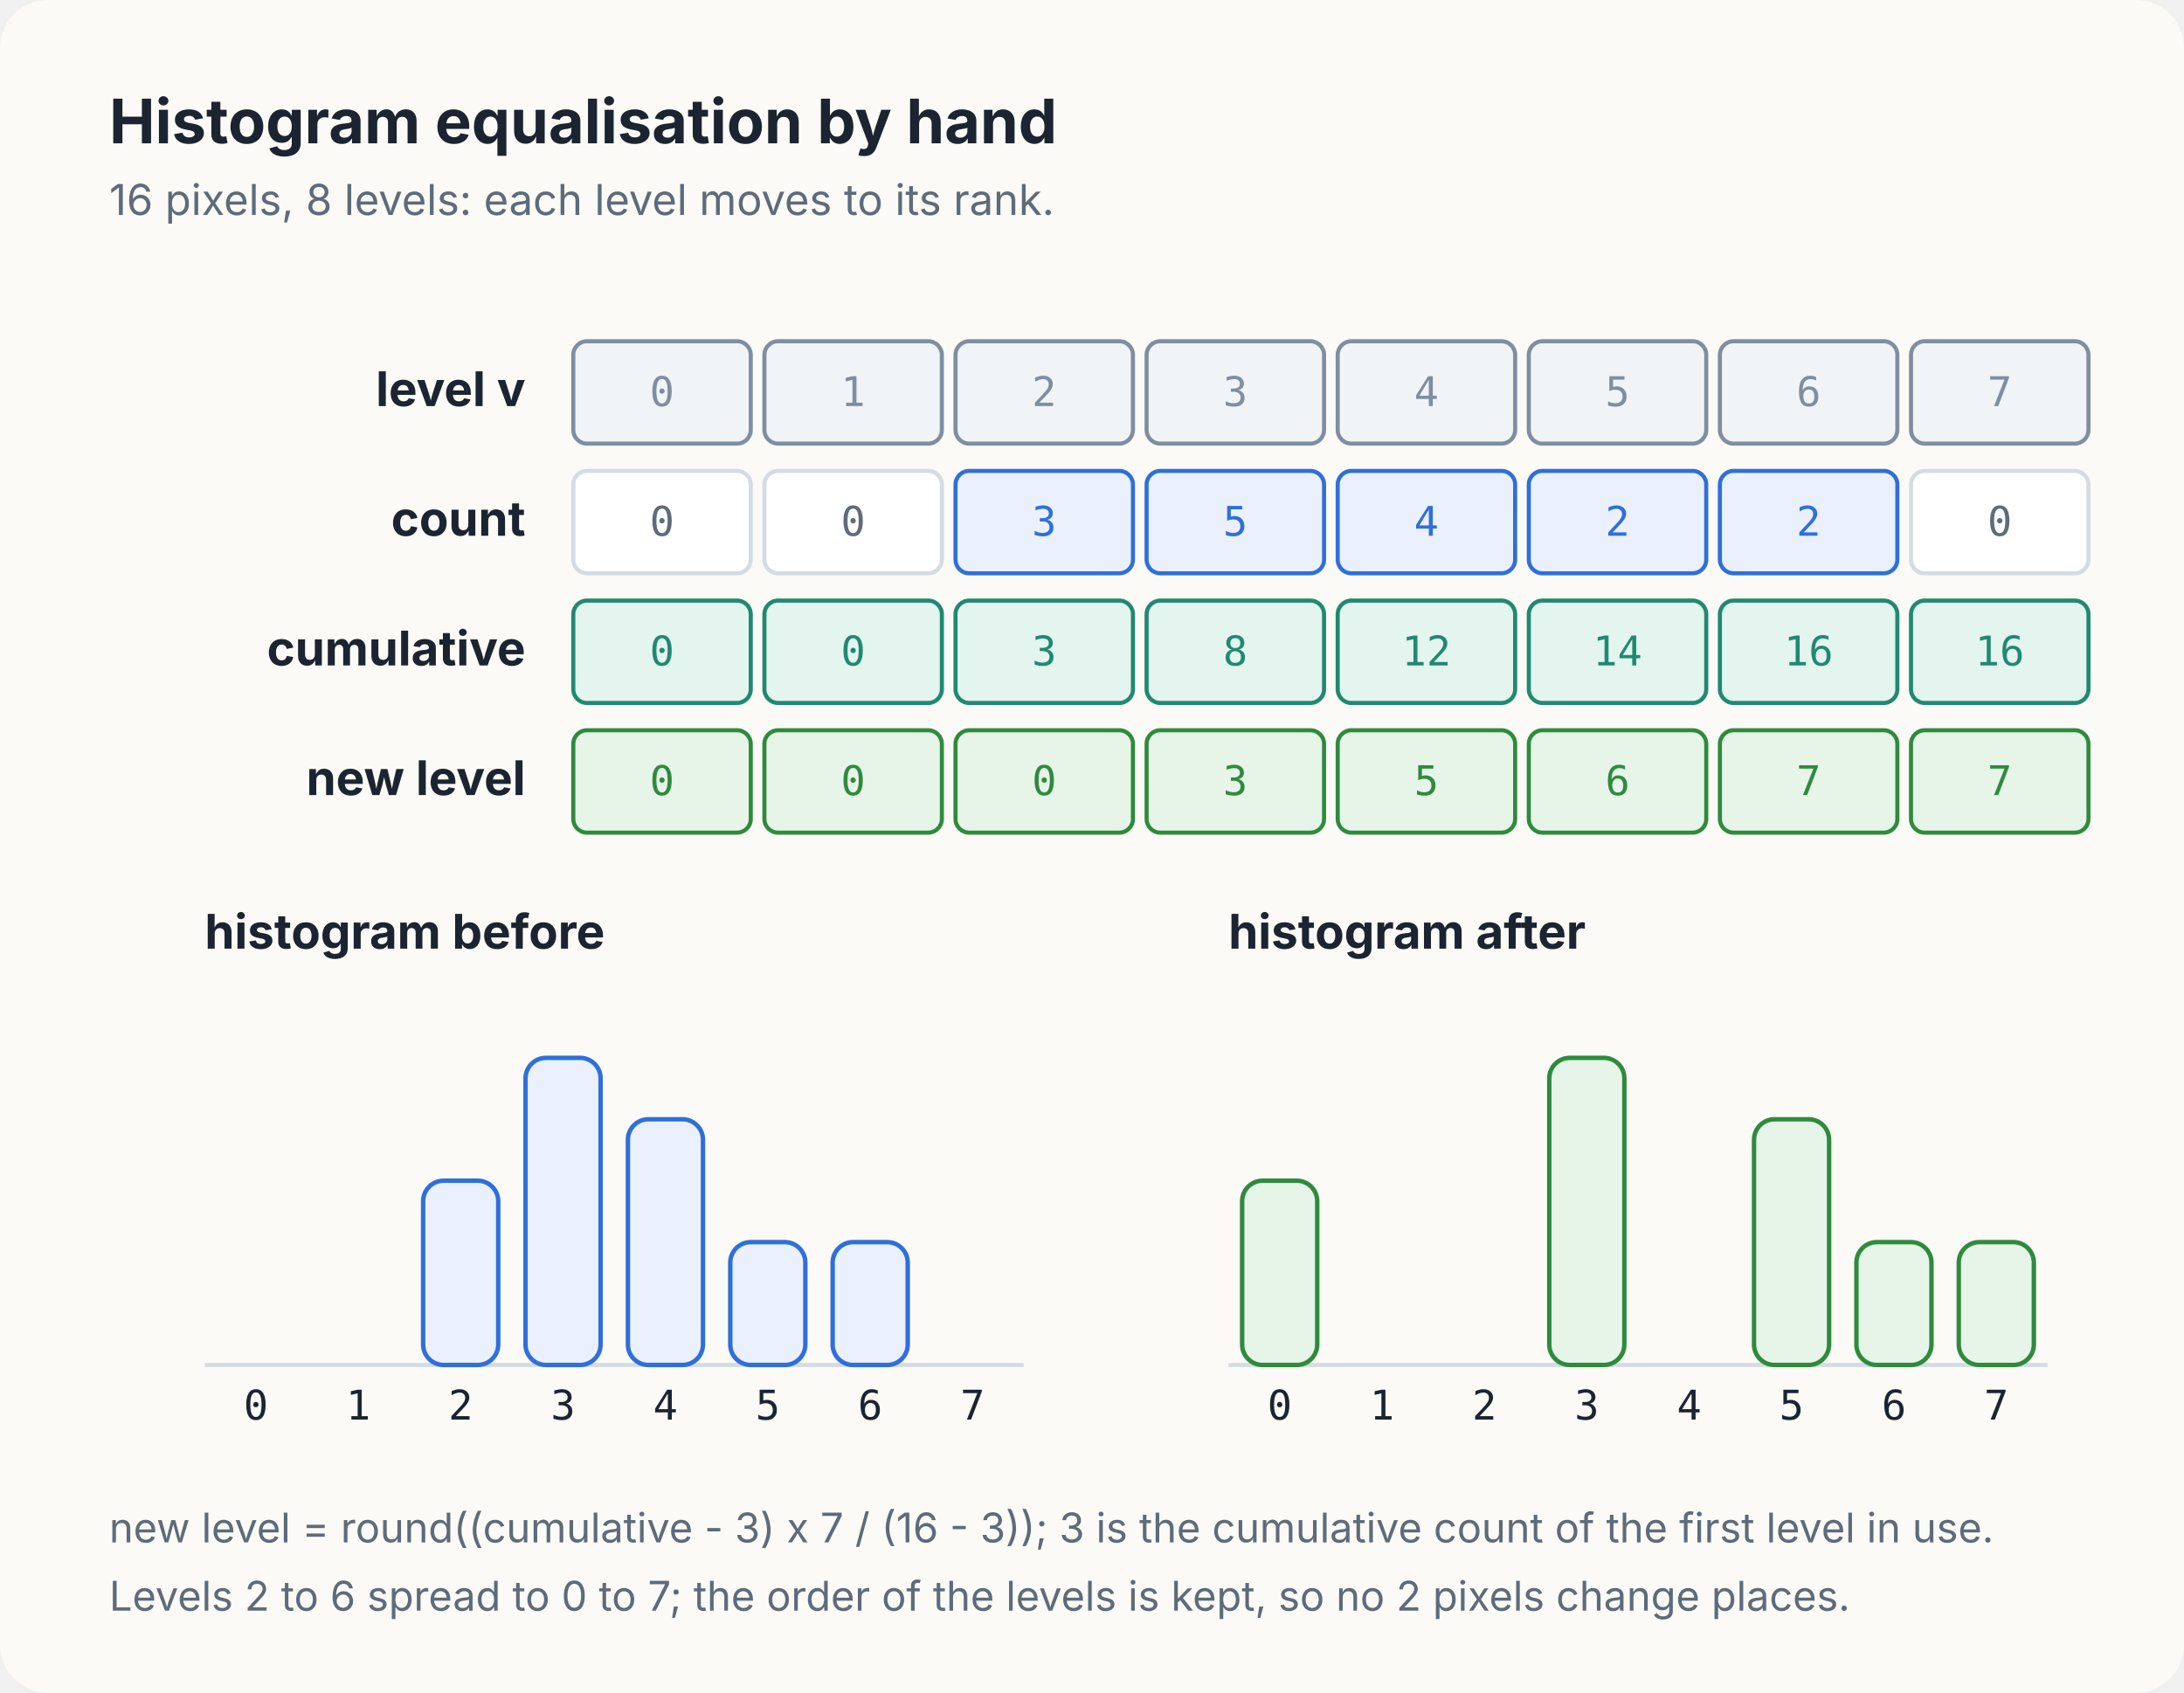
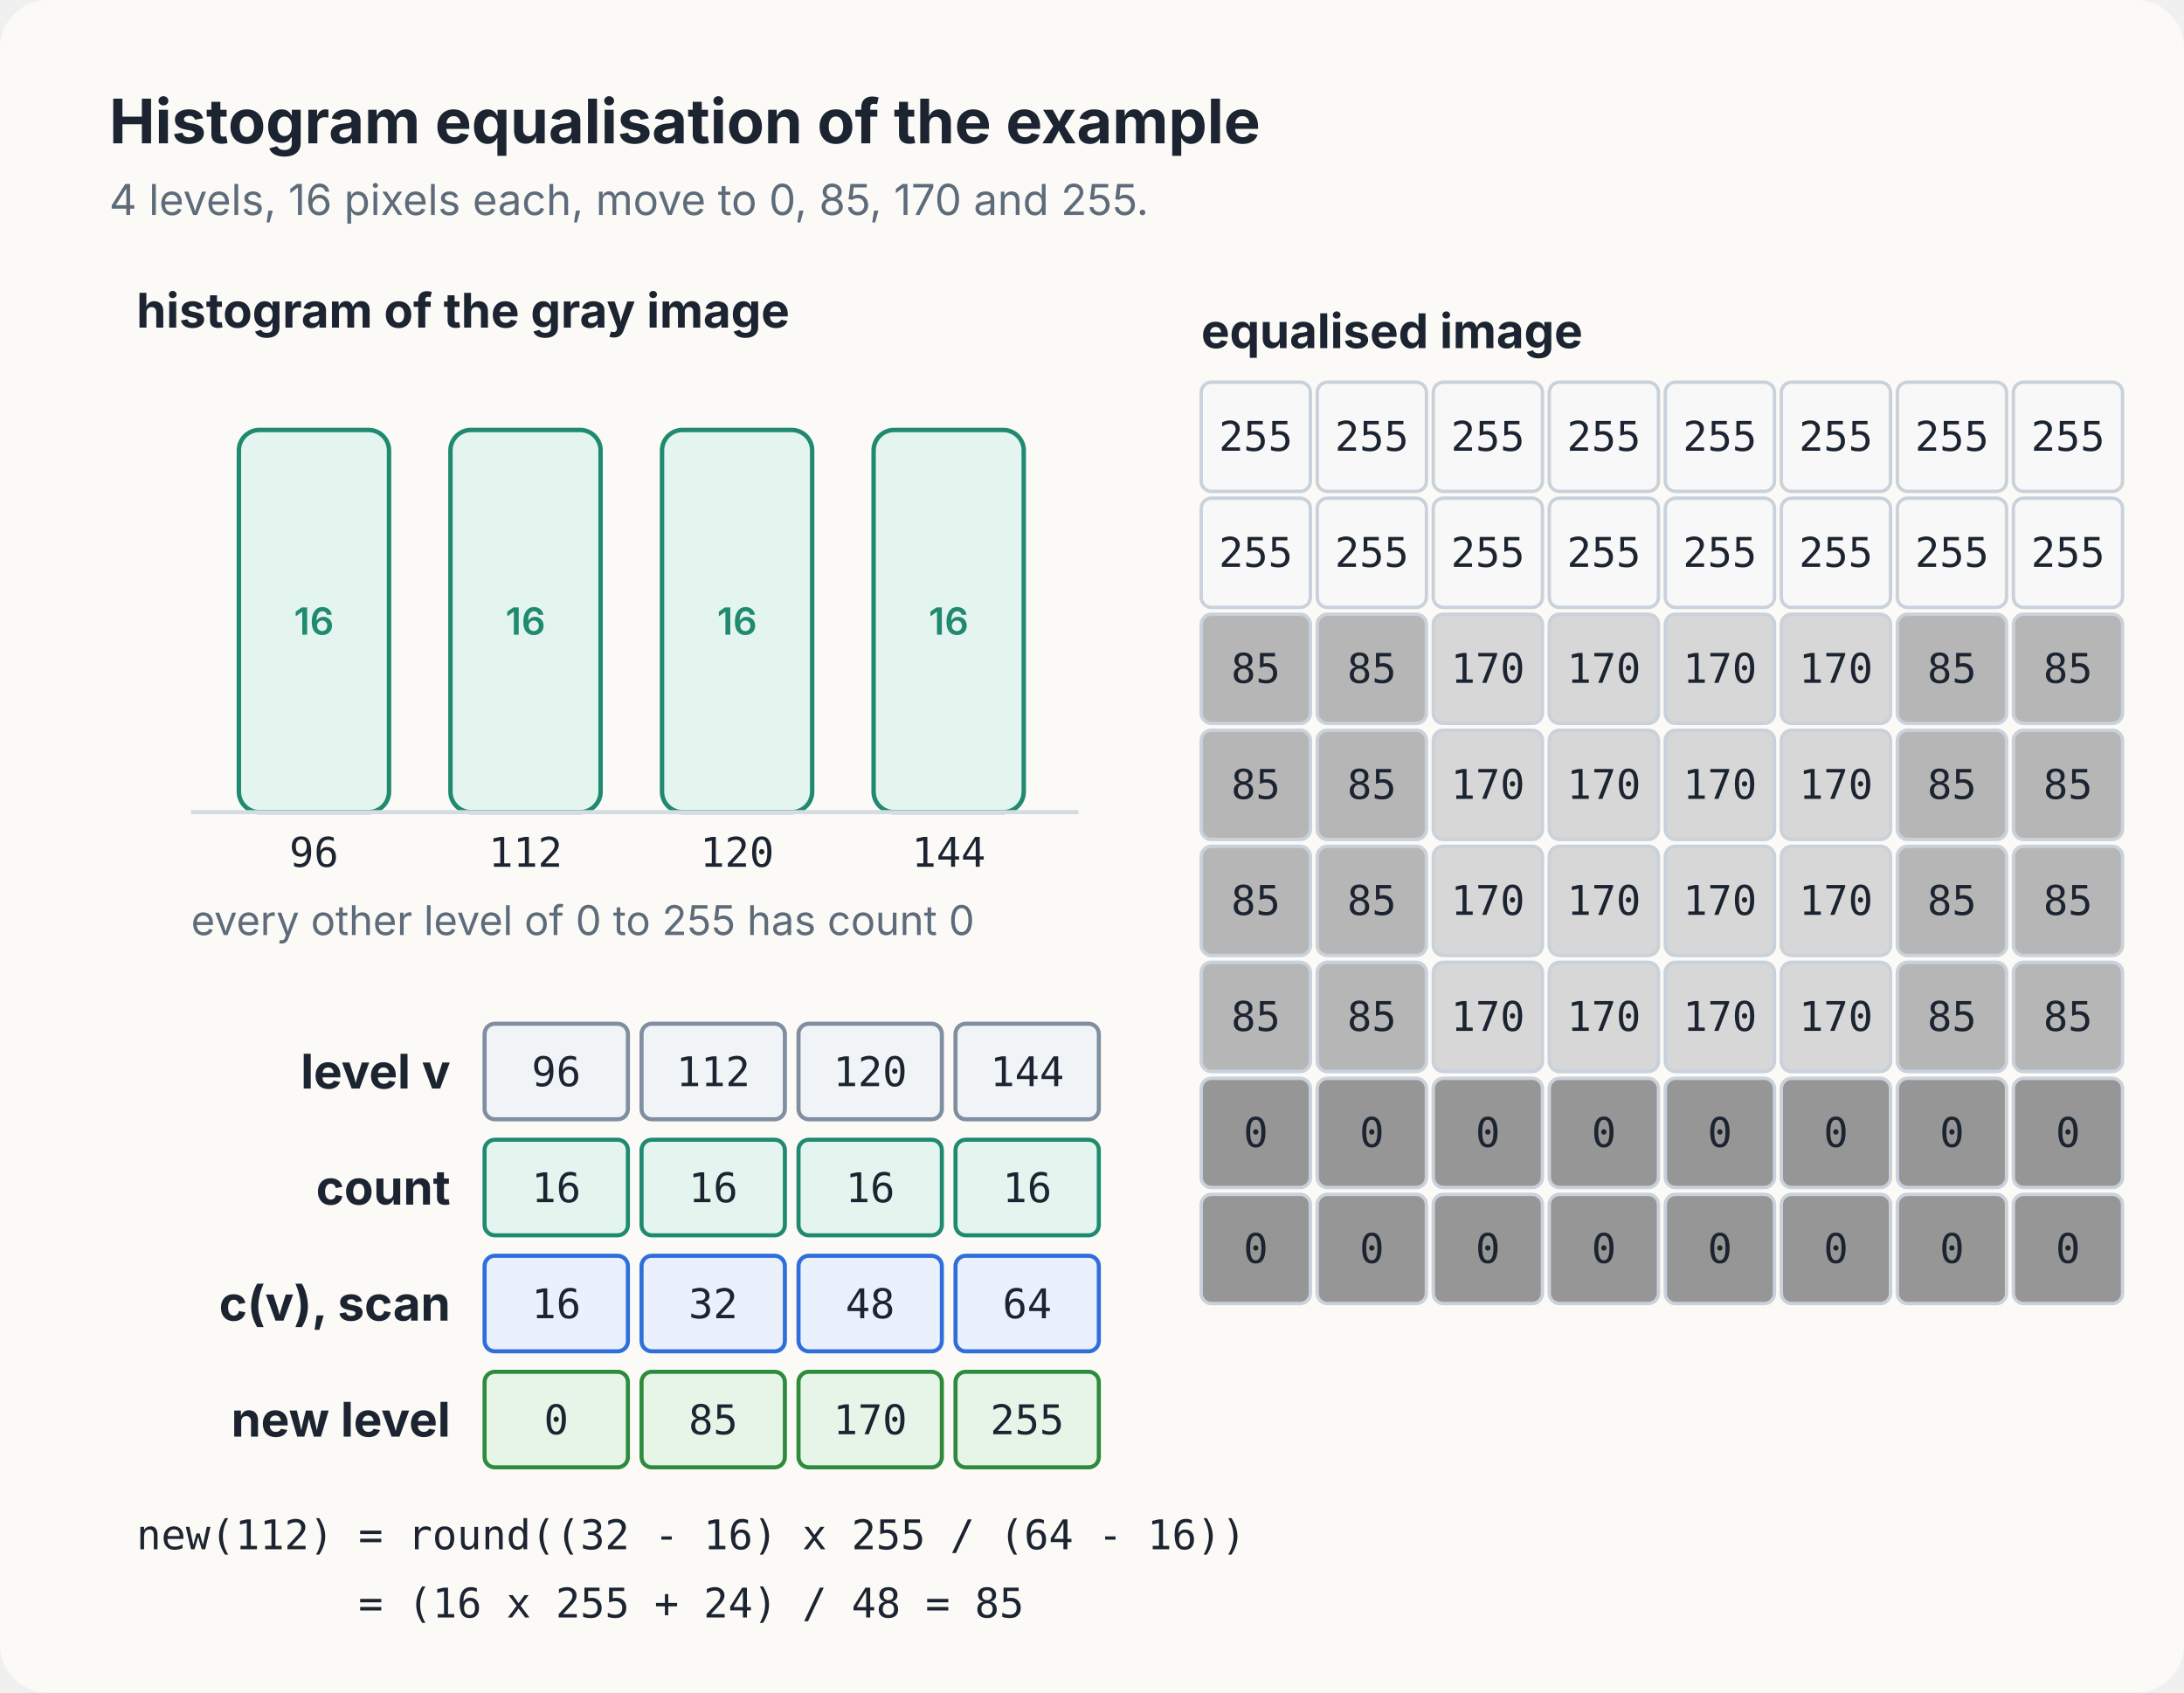
- <svg xmlns="http://www.w3.org/2000/svg" viewBox="0 0 640 496" width="640" height="496" role="img" aria-label="A table with 8 gray levels, 0 to 7, for an image of 16 pixels. Counts: 0, 0, 3, 5, 4, 2, 2, 0. Cumulative counts: 0, 0, 3, 8, 12, 14, 16, 16. New levels: 0, 0, 0, 3, 5, 6, 7, 7. Below, the histogram before occupies levels 2 to 6; after, the same pixels occupy levels 0, 3, 5, 6 and 7. The formula is new level = round((cumulative minus 3) times 7 divided by 13).">
+ <svg xmlns="http://www.w3.org/2000/svg" viewBox="0 0 640 496" width="640" height="496" role="img" aria-label="Left top: the histogram of the gray image has 4 bars of 16 pixels at levels 96, 112, 120 and 144. Left bottom: a table with level, count, cumulative count c(v) and new level: 96, 16, 16, 0; 112, 16, 32, 85; 120, 16, 48, 170; 144, 16, 64, 255. new(112) = round((32 - 16) times 255 / (64 - 16)) = 85. Right: the equalised image: rows 0 and 1 are 255, rows 2 to 5 are 85 85 170 170 170 170 85 85, rows 6 and 7 are 0.">
  <style>
    text { font-family: Inter, "Segoe UI", "Helvetica Neue", Helvetica, Arial, sans-serif; fill: #1B2430; }
    .title { font-size: 18px; font-weight: 650; }
    .lede { font-size: 12.5px; fill: #5D6B7A; }
    .name { font-size: 14px; font-weight: 650; }
    .sub { font-size: 12px; fill: #5D6B7A; }
    .note { font-size: 12px; fill: #5D6B7A; }
    .tab { font-size: 11.5px; font-weight: 650; letter-spacing: 0.04em; fill: #5D6B7A; }
    .mono { font-family: "JetBrains Mono", "SF Mono", Menlo, Consolas, monospace; font-size: 12px; }
    .dim { fill: #8794A3; }
    .strong { font-weight: 700; }
    .trap { fill: #CF4526; font-weight: 700; }
    .pill { font-size: 11px; font-weight: 600; }
    .wire { fill: none; stroke: #3F5873; stroke-width: 1.8; stroke-linecap: round; stroke-linejoin: round; }
    .wire.danger { stroke: #CF4526; stroke-dasharray: 6 5; }
    .wire.idle { stroke: #7F8EA0; stroke-dasharray: 2 5; }
  </style>
  <defs>
    <filter id="lift" x="-10%" y="-10%" width="120%" height="135%">
      <feDropShadow dx="0" dy="2" stdDeviation="3" flood-color="#1B2430" flood-opacity="0.13" />
    </filter>
    <linearGradient id="thor-body" x1="0" y1="0" x2="0" y2="1">
      <stop offset="0" stop-color="#C6CCD5" />
      <stop offset="1" stop-color="#979EA9" />
    </linearGradient>
    <linearGradient id="switch-body" x1="0" y1="0" x2="0" y2="1">
      <stop offset="0" stop-color="#3B4656" />
      <stop offset="1" stop-color="#232B37" />
    </linearGradient>
    <marker id="head" viewBox="0 0 10 10" refX="8.5" refY="5" markerUnits="userSpaceOnUse" markerWidth="11" markerHeight="11" orient="auto">
      <path d="M0.5,1 L9,5 L0.5,9 Z" fill="#3F5873" />
    </marker>
    <marker id="head-danger" viewBox="0 0 10 10" refX="8.5" refY="5" markerUnits="userSpaceOnUse" markerWidth="11" markerHeight="11" orient="auto">
      <path d="M0.5,1 L9,5 L0.5,9 Z" fill="#CF4526" />
    </marker>
    <marker id="head-idle" viewBox="0 0 10 10" refX="8.5" refY="5" markerUnits="userSpaceOnUse" markerWidth="11" markerHeight="11" orient="auto">
      <path d="M0.5,1 L9,5 L0.5,9 Z" fill="#7F8EA0" />
    </marker>
  </defs>
  <rect width="640" height="496" rx="14" fill="#FBFAF6" />
-   <text x="32.0" y="42.0" class="title" text-anchor="start" xml:space="preserve">Histogram equalisation by hand</text>
-   <text x="32.0" y="63.0" class="lede" text-anchor="start" xml:space="preserve">16 pixels, 8 levels: each level moves to its rank.</text>
-   <text x="154.0" y="119.0" class="name" text-anchor="end" xml:space="preserve">level v</text>
-   <rect x="168.0" y="100.0" width="52.0" height="30.0" rx="4" fill="#F1F4F7" stroke="#7F8EA0" stroke-width="1.2" />
-   <text x="194.0" y="119.0" class="mono" text-anchor="middle" style="fill:#7F8EA0" xml:space="preserve">0</text>
-   <rect x="224.0" y="100.0" width="52.0" height="30.0" rx="4" fill="#F1F4F7" stroke="#7F8EA0" stroke-width="1.2" />
-   <text x="250.0" y="119.0" class="mono" text-anchor="middle" style="fill:#7F8EA0" xml:space="preserve">1</text>
-   <rect x="280.0" y="100.0" width="52.0" height="30.0" rx="4" fill="#F1F4F7" stroke="#7F8EA0" stroke-width="1.2" />
-   <text x="306.0" y="119.0" class="mono" text-anchor="middle" style="fill:#7F8EA0" xml:space="preserve">2</text>
-   <rect x="336.0" y="100.0" width="52.0" height="30.0" rx="4" fill="#F1F4F7" stroke="#7F8EA0" stroke-width="1.2" />
-   <text x="362.0" y="119.0" class="mono" text-anchor="middle" style="fill:#7F8EA0" xml:space="preserve">3</text>
-   <rect x="392.0" y="100.0" width="52.0" height="30.0" rx="4" fill="#F1F4F7" stroke="#7F8EA0" stroke-width="1.2" />
-   <text x="418.0" y="119.0" class="mono" text-anchor="middle" style="fill:#7F8EA0" xml:space="preserve">4</text>
-   <rect x="448.0" y="100.0" width="52.0" height="30.0" rx="4" fill="#F1F4F7" stroke="#7F8EA0" stroke-width="1.2" />
-   <text x="474.0" y="119.0" class="mono" text-anchor="middle" style="fill:#7F8EA0" xml:space="preserve">5</text>
-   <rect x="504.0" y="100.0" width="52.0" height="30.0" rx="4" fill="#F1F4F7" stroke="#7F8EA0" stroke-width="1.2" />
-   <text x="530.0" y="119.0" class="mono" text-anchor="middle" style="fill:#7F8EA0" xml:space="preserve">6</text>
-   <rect x="560.0" y="100.0" width="52.0" height="30.0" rx="4" fill="#F1F4F7" stroke="#7F8EA0" stroke-width="1.2" />
-   <text x="586.0" y="119.0" class="mono" text-anchor="middle" style="fill:#7F8EA0" xml:space="preserve">7</text>
-   <text x="154.0" y="157.0" class="name" text-anchor="end" xml:space="preserve">count</text>
-   <rect x="168.0" y="138.0" width="52.0" height="30.0" rx="4" fill="#FFFFFF" stroke="#D5DBE3" stroke-width="1.2" />
-   <text x="194.0" y="157.0" class="mono" text-anchor="middle" style="fill:#5D6B7A" xml:space="preserve">0</text>
-   <rect x="224.0" y="138.0" width="52.0" height="30.0" rx="4" fill="#FFFFFF" stroke="#D5DBE3" stroke-width="1.2" />
-   <text x="250.0" y="157.0" class="mono" text-anchor="middle" style="fill:#5D6B7A" xml:space="preserve">0</text>
-   <rect x="280.0" y="138.0" width="52.0" height="30.0" rx="4" fill="#EAF1FD" stroke="#2F6FDB" stroke-width="1.2" />
-   <text x="306.0" y="157.0" class="mono" text-anchor="middle" style="fill:#2F6FDB" xml:space="preserve">3</text>
-   <rect x="336.0" y="138.0" width="52.0" height="30.0" rx="4" fill="#EAF1FD" stroke="#2F6FDB" stroke-width="1.2" />
-   <text x="362.0" y="157.0" class="mono" text-anchor="middle" style="fill:#2F6FDB" xml:space="preserve">5</text>
-   <rect x="392.0" y="138.0" width="52.0" height="30.0" rx="4" fill="#EAF1FD" stroke="#2F6FDB" stroke-width="1.2" />
-   <text x="418.0" y="157.0" class="mono" text-anchor="middle" style="fill:#2F6FDB" xml:space="preserve">4</text>
-   <rect x="448.0" y="138.0" width="52.0" height="30.0" rx="4" fill="#EAF1FD" stroke="#2F6FDB" stroke-width="1.2" />
-   <text x="474.0" y="157.0" class="mono" text-anchor="middle" style="fill:#2F6FDB" xml:space="preserve">2</text>
-   <rect x="504.0" y="138.0" width="52.0" height="30.0" rx="4" fill="#EAF1FD" stroke="#2F6FDB" stroke-width="1.2" />
-   <text x="530.0" y="157.0" class="mono" text-anchor="middle" style="fill:#2F6FDB" xml:space="preserve">2</text>
-   <rect x="560.0" y="138.0" width="52.0" height="30.0" rx="4" fill="#FFFFFF" stroke="#D5DBE3" stroke-width="1.2" />
-   <text x="586.0" y="157.0" class="mono" text-anchor="middle" style="fill:#5D6B7A" xml:space="preserve">0</text>
-   <text x="154.0" y="195.0" class="name" text-anchor="end" xml:space="preserve">cumulative</text>
-   <rect x="168.0" y="176.0" width="52.0" height="30.0" rx="4" fill="#E4F4EF" stroke="#1F8A70" stroke-width="1.2" />
-   <text x="194.0" y="195.0" class="mono" text-anchor="middle" style="fill:#1F8A70" xml:space="preserve">0</text>
-   <rect x="224.0" y="176.0" width="52.0" height="30.0" rx="4" fill="#E4F4EF" stroke="#1F8A70" stroke-width="1.2" />
-   <text x="250.0" y="195.0" class="mono" text-anchor="middle" style="fill:#1F8A70" xml:space="preserve">0</text>
-   <rect x="280.0" y="176.0" width="52.0" height="30.0" rx="4" fill="#E4F4EF" stroke="#1F8A70" stroke-width="1.2" />
-   <text x="306.0" y="195.0" class="mono" text-anchor="middle" style="fill:#1F8A70" xml:space="preserve">3</text>
-   <rect x="336.0" y="176.0" width="52.0" height="30.0" rx="4" fill="#E4F4EF" stroke="#1F8A70" stroke-width="1.2" />
-   <text x="362.0" y="195.0" class="mono" text-anchor="middle" style="fill:#1F8A70" xml:space="preserve">8</text>
-   <rect x="392.0" y="176.0" width="52.0" height="30.0" rx="4" fill="#E4F4EF" stroke="#1F8A70" stroke-width="1.2" />
-   <text x="418.0" y="195.0" class="mono" text-anchor="middle" style="fill:#1F8A70" xml:space="preserve">12</text>
-   <rect x="448.0" y="176.0" width="52.0" height="30.0" rx="4" fill="#E4F4EF" stroke="#1F8A70" stroke-width="1.2" />
-   <text x="474.0" y="195.0" class="mono" text-anchor="middle" style="fill:#1F8A70" xml:space="preserve">14</text>
-   <rect x="504.0" y="176.0" width="52.0" height="30.0" rx="4" fill="#E4F4EF" stroke="#1F8A70" stroke-width="1.2" />
-   <text x="530.0" y="195.0" class="mono" text-anchor="middle" style="fill:#1F8A70" xml:space="preserve">16</text>
-   <rect x="560.0" y="176.0" width="52.0" height="30.0" rx="4" fill="#E4F4EF" stroke="#1F8A70" stroke-width="1.2" />
-   <text x="586.0" y="195.0" class="mono" text-anchor="middle" style="fill:#1F8A70" xml:space="preserve">16</text>
-   <text x="154.0" y="233.0" class="name" text-anchor="end" xml:space="preserve">new level</text>
-   <rect x="168.0" y="214.0" width="52.0" height="30.0" rx="4" fill="#E7F5E9" stroke="#2E8B3D" stroke-width="1.2" />
-   <text x="194.0" y="233.0" class="mono" text-anchor="middle" style="fill:#2E8B3D" xml:space="preserve">0</text>
-   <rect x="224.0" y="214.0" width="52.0" height="30.0" rx="4" fill="#E7F5E9" stroke="#2E8B3D" stroke-width="1.2" />
-   <text x="250.0" y="233.0" class="mono" text-anchor="middle" style="fill:#2E8B3D" xml:space="preserve">0</text>
-   <rect x="280.0" y="214.0" width="52.0" height="30.0" rx="4" fill="#E7F5E9" stroke="#2E8B3D" stroke-width="1.2" />
-   <text x="306.0" y="233.0" class="mono" text-anchor="middle" style="fill:#2E8B3D" xml:space="preserve">0</text>
-   <rect x="336.0" y="214.0" width="52.0" height="30.0" rx="4" fill="#E7F5E9" stroke="#2E8B3D" stroke-width="1.2" />
-   <text x="362.0" y="233.0" class="mono" text-anchor="middle" style="fill:#2E8B3D" xml:space="preserve">3</text>
-   <rect x="392.0" y="214.0" width="52.0" height="30.0" rx="4" fill="#E7F5E9" stroke="#2E8B3D" stroke-width="1.2" />
-   <text x="418.0" y="233.0" class="mono" text-anchor="middle" style="fill:#2E8B3D" xml:space="preserve">5</text>
-   <rect x="448.0" y="214.0" width="52.0" height="30.0" rx="4" fill="#E7F5E9" stroke="#2E8B3D" stroke-width="1.2" />
-   <text x="474.0" y="233.0" class="mono" text-anchor="middle" style="fill:#2E8B3D" xml:space="preserve">6</text>
-   <rect x="504.0" y="214.0" width="52.0" height="30.0" rx="4" fill="#E7F5E9" stroke="#2E8B3D" stroke-width="1.2" />
-   <text x="530.0" y="233.0" class="mono" text-anchor="middle" style="fill:#2E8B3D" xml:space="preserve">7</text>
-   <rect x="560.0" y="214.0" width="52.0" height="30.0" rx="4" fill="#E7F5E9" stroke="#2E8B3D" stroke-width="1.2" />
-   <text x="586.0" y="233.0" class="mono" text-anchor="middle" style="fill:#2E8B3D" xml:space="preserve">7</text>
-   <text x="60.0" y="278.0" class="name" text-anchor="start" xml:space="preserve">histogram before</text>
-   <line x1="60.0" y1="400.0" x2="300.0" y2="400.0" stroke="#D5DBE3" stroke-width="1.2" />
-   <text x="75.0" y="416.0" class="mono" text-anchor="middle" xml:space="preserve">0</text>
-   <text x="105.0" y="416.0" class="mono" text-anchor="middle" xml:space="preserve">1</text>
-   <rect x="124.0" y="346.0" width="22.0" height="54.0" rx="6" fill="#EAF1FD" stroke="#2F6FDB" stroke-width="1.3" />
-   <text x="135.0" y="416.0" class="mono" text-anchor="middle" xml:space="preserve">2</text>
-   <rect x="154.0" y="310.0" width="22.0" height="90.0" rx="6" fill="#EAF1FD" stroke="#2F6FDB" stroke-width="1.3" />
-   <text x="165.0" y="416.0" class="mono" text-anchor="middle" xml:space="preserve">3</text>
-   <rect x="184.0" y="328.0" width="22.0" height="72.0" rx="6" fill="#EAF1FD" stroke="#2F6FDB" stroke-width="1.3" />
-   <text x="195.0" y="416.0" class="mono" text-anchor="middle" xml:space="preserve">4</text>
-   <rect x="214.0" y="364.0" width="22.0" height="36.0" rx="6" fill="#EAF1FD" stroke="#2F6FDB" stroke-width="1.3" />
-   <text x="225.0" y="416.0" class="mono" text-anchor="middle" xml:space="preserve">5</text>
-   <rect x="244.0" y="364.0" width="22.0" height="36.0" rx="6" fill="#EAF1FD" stroke="#2F6FDB" stroke-width="1.3" />
-   <text x="255.0" y="416.0" class="mono" text-anchor="middle" xml:space="preserve">6</text>
-   <text x="285.0" y="416.0" class="mono" text-anchor="middle" xml:space="preserve">7</text>
-   <text x="360.0" y="278.0" class="name" text-anchor="start" xml:space="preserve">histogram after</text>
-   <line x1="360.0" y1="400.0" x2="600.0" y2="400.0" stroke="#D5DBE3" stroke-width="1.2" />
-   <rect x="364.0" y="346.0" width="22.0" height="54.0" rx="6" fill="#E7F5E9" stroke="#2E8B3D" stroke-width="1.3" />
-   <text x="375.0" y="416.0" class="mono" text-anchor="middle" xml:space="preserve">0</text>
-   <text x="405.0" y="416.0" class="mono" text-anchor="middle" xml:space="preserve">1</text>
-   <text x="435.0" y="416.0" class="mono" text-anchor="middle" xml:space="preserve">2</text>
-   <rect x="454.0" y="310.0" width="22.0" height="90.0" rx="6" fill="#E7F5E9" stroke="#2E8B3D" stroke-width="1.3" />
-   <text x="465.0" y="416.0" class="mono" text-anchor="middle" xml:space="preserve">3</text>
-   <text x="495.0" y="416.0" class="mono" text-anchor="middle" xml:space="preserve">4</text>
-   <rect x="514.0" y="328.0" width="22.0" height="72.0" rx="6" fill="#E7F5E9" stroke="#2E8B3D" stroke-width="1.3" />
-   <text x="525.0" y="416.0" class="mono" text-anchor="middle" xml:space="preserve">5</text>
-   <rect x="544.0" y="364.0" width="22.0" height="36.0" rx="6" fill="#E7F5E9" stroke="#2E8B3D" stroke-width="1.3" />
-   <text x="555.0" y="416.0" class="mono" text-anchor="middle" xml:space="preserve">6</text>
-   <rect x="574.0" y="364.0" width="22.0" height="36.0" rx="6" fill="#E7F5E9" stroke="#2E8B3D" stroke-width="1.3" />
-   <text x="585.0" y="416.0" class="mono" text-anchor="middle" xml:space="preserve">7</text>
-   <text x="32.0" y="452.0" class="note" text-anchor="start" xml:space="preserve">new level = round((cumulative - 3) x 7 / (16 - 3)); 3 is the cumulative count of the first level in use.</text>
-   <text x="32.0" y="472.0" class="note" text-anchor="start" xml:space="preserve">Levels 2 to 6 spread to 0 to 7; the order of the levels is kept, so no 2 pixels change places.</text>
+   <text x="32.0" y="42.0" class="title" text-anchor="start" xml:space="preserve">Histogram equalisation of the example</text>
+   <text x="32.0" y="63.0" class="lede" text-anchor="start" xml:space="preserve">4 levels, 16 pixels each, move to 0, 85, 170 and 255.</text>
+   <text x="40.0" y="96.0" class="name" text-anchor="start" xml:space="preserve">histogram of the gray image</text>
+   <rect x="70.0" y="126.0" width="44.0" height="112.0" rx="6" fill="#E4F4EF" stroke="#1F8A70" stroke-width="1.3" />
+   <text x="92.0" y="186.0" class="pill" text-anchor="middle" style="fill:#1F8A70" xml:space="preserve">16</text>
+   <text x="92.0" y="254.0" class="mono" text-anchor="middle" xml:space="preserve">96</text>
+   <rect x="132.0" y="126.0" width="44.0" height="112.0" rx="6" fill="#E4F4EF" stroke="#1F8A70" stroke-width="1.3" />
+   <text x="154.0" y="186.0" class="pill" text-anchor="middle" style="fill:#1F8A70" xml:space="preserve">16</text>
+   <text x="154.0" y="254.0" class="mono" text-anchor="middle" xml:space="preserve">112</text>
+   <rect x="194.0" y="126.0" width="44.0" height="112.0" rx="6" fill="#E4F4EF" stroke="#1F8A70" stroke-width="1.3" />
+   <text x="216.0" y="186.0" class="pill" text-anchor="middle" style="fill:#1F8A70" xml:space="preserve">16</text>
+   <text x="216.0" y="254.0" class="mono" text-anchor="middle" xml:space="preserve">120</text>
+   <rect x="256.0" y="126.0" width="44.0" height="112.0" rx="6" fill="#E4F4EF" stroke="#1F8A70" stroke-width="1.3" />
+   <text x="278.0" y="186.0" class="pill" text-anchor="middle" style="fill:#1F8A70" xml:space="preserve">16</text>
+   <text x="278.0" y="254.0" class="mono" text-anchor="middle" xml:space="preserve">144</text>
+   <line x1="56.0" y1="238.0" x2="316.0" y2="238.0" stroke="#D5DBE3" stroke-width="1.2" />
+   <text x="56.0" y="274.0" class="note" text-anchor="start" xml:space="preserve">every other level of 0 to 255 has count 0</text>
+   <text x="132.0" y="319.0" class="name" text-anchor="end" xml:space="preserve">level v</text>
+   <rect x="142.0" y="300.0" width="42.0" height="28.0" rx="3" fill="#F1F4F7" stroke="#7F8EA0" stroke-width="1.2" />
+   <text x="163.0" y="318.3" text-anchor="middle" class="mono" font-size="12" style="fill:#1B2430">96</text>
+   <rect x="188.0" y="300.0" width="42.0" height="28.0" rx="3" fill="#F1F4F7" stroke="#7F8EA0" stroke-width="1.2" />
+   <text x="209.0" y="318.3" text-anchor="middle" class="mono" font-size="12" style="fill:#1B2430">112</text>
+   <rect x="234.0" y="300.0" width="42.0" height="28.0" rx="3" fill="#F1F4F7" stroke="#7F8EA0" stroke-width="1.2" />
+   <text x="255.0" y="318.3" text-anchor="middle" class="mono" font-size="12" style="fill:#1B2430">120</text>
+   <rect x="280.0" y="300.0" width="42.0" height="28.0" rx="3" fill="#F1F4F7" stroke="#7F8EA0" stroke-width="1.2" />
+   <text x="301.0" y="318.3" text-anchor="middle" class="mono" font-size="12" style="fill:#1B2430">144</text>
+   <text x="132.0" y="353.0" class="name" text-anchor="end" xml:space="preserve">count</text>
+   <rect x="142.0" y="334.0" width="42.0" height="28.0" rx="3" fill="#E4F4EF" stroke="#1F8A70" stroke-width="1.2" />
+   <text x="163.0" y="352.3" text-anchor="middle" class="mono" font-size="12" style="fill:#1B2430">16</text>
+   <rect x="188.0" y="334.0" width="42.0" height="28.0" rx="3" fill="#E4F4EF" stroke="#1F8A70" stroke-width="1.2" />
+   <text x="209.0" y="352.3" text-anchor="middle" class="mono" font-size="12" style="fill:#1B2430">16</text>
+   <rect x="234.0" y="334.0" width="42.0" height="28.0" rx="3" fill="#E4F4EF" stroke="#1F8A70" stroke-width="1.2" />
+   <text x="255.0" y="352.3" text-anchor="middle" class="mono" font-size="12" style="fill:#1B2430">16</text>
+   <rect x="280.0" y="334.0" width="42.0" height="28.0" rx="3" fill="#E4F4EF" stroke="#1F8A70" stroke-width="1.2" />
+   <text x="301.0" y="352.3" text-anchor="middle" class="mono" font-size="12" style="fill:#1B2430">16</text>
+   <text x="132.0" y="387.0" class="name" text-anchor="end" xml:space="preserve">c(v), scan</text>
+   <rect x="142.0" y="368.0" width="42.0" height="28.0" rx="3" fill="#EAF1FD" stroke="#2F6FDB" stroke-width="1.2" />
+   <text x="163.0" y="386.3" text-anchor="middle" class="mono" font-size="12" style="fill:#1B2430">16</text>
+   <rect x="188.0" y="368.0" width="42.0" height="28.0" rx="3" fill="#EAF1FD" stroke="#2F6FDB" stroke-width="1.2" />
+   <text x="209.0" y="386.3" text-anchor="middle" class="mono" font-size="12" style="fill:#1B2430">32</text>
+   <rect x="234.0" y="368.0" width="42.0" height="28.0" rx="3" fill="#EAF1FD" stroke="#2F6FDB" stroke-width="1.2" />
+   <text x="255.0" y="386.3" text-anchor="middle" class="mono" font-size="12" style="fill:#1B2430">48</text>
+   <rect x="280.0" y="368.0" width="42.0" height="28.0" rx="3" fill="#EAF1FD" stroke="#2F6FDB" stroke-width="1.2" />
+   <text x="301.0" y="386.3" text-anchor="middle" class="mono" font-size="12" style="fill:#1B2430">64</text>
+   <text x="132.0" y="421.0" class="name" text-anchor="end" xml:space="preserve">new level</text>
+   <rect x="142.0" y="402.0" width="42.0" height="28.0" rx="3" fill="#E7F5E9" stroke="#2E8B3D" stroke-width="1.2" />
+   <text x="163.0" y="420.3" text-anchor="middle" class="mono" font-size="12" style="fill:#1B2430">0</text>
+   <rect x="188.0" y="402.0" width="42.0" height="28.0" rx="3" fill="#E7F5E9" stroke="#2E8B3D" stroke-width="1.2" />
+   <text x="209.0" y="420.3" text-anchor="middle" class="mono" font-size="12" style="fill:#1B2430">85</text>
+   <rect x="234.0" y="402.0" width="42.0" height="28.0" rx="3" fill="#E7F5E9" stroke="#2E8B3D" stroke-width="1.2" />
+   <text x="255.0" y="420.3" text-anchor="middle" class="mono" font-size="12" style="fill:#1B2430">170</text>
+   <rect x="280.0" y="402.0" width="42.0" height="28.0" rx="3" fill="#E7F5E9" stroke="#2E8B3D" stroke-width="1.2" />
+   <text x="301.0" y="420.3" text-anchor="middle" class="mono" font-size="12" style="fill:#1B2430">255</text>
+   <text x="40.0" y="454.0" class="mono" text-anchor="start" xml:space="preserve">new(112) = round((32 - 16) x 255 / (64 - 16))</text>
+   <text x="40.0" y="474.0" class="mono" text-anchor="start" xml:space="preserve">         = (16 x 255 + 24) / 48 = 85</text>
+   <text x="352.0" y="102.0" class="name" text-anchor="start" xml:space="preserve">equalised image</text>
+   <rect x="352.0" y="112.0" width="32.0" height="32.0" rx="3" fill="#F8F8F8" stroke="#C9D1DB" stroke-width="1.0" />
+   <text x="368.0" y="132.1" text-anchor="middle" class="mono" font-size="11.5" style="fill:#1B2430">255</text>
+   <rect x="386.0" y="112.0" width="32.0" height="32.0" rx="3" fill="#F8F8F8" stroke="#C9D1DB" stroke-width="1.0" />
+   <text x="402.0" y="132.1" text-anchor="middle" class="mono" font-size="11.5" style="fill:#1B2430">255</text>
+   <rect x="420.0" y="112.0" width="32.0" height="32.0" rx="3" fill="#F8F8F8" stroke="#C9D1DB" stroke-width="1.0" />
+   <text x="436.0" y="132.1" text-anchor="middle" class="mono" font-size="11.5" style="fill:#1B2430">255</text>
+   <rect x="454.0" y="112.0" width="32.0" height="32.0" rx="3" fill="#F8F8F8" stroke="#C9D1DB" stroke-width="1.0" />
+   <text x="470.0" y="132.1" text-anchor="middle" class="mono" font-size="11.5" style="fill:#1B2430">255</text>
+   <rect x="488.0" y="112.0" width="32.0" height="32.0" rx="3" fill="#F8F8F8" stroke="#C9D1DB" stroke-width="1.0" />
+   <text x="504.0" y="132.1" text-anchor="middle" class="mono" font-size="11.5" style="fill:#1B2430">255</text>
+   <rect x="522.0" y="112.0" width="32.0" height="32.0" rx="3" fill="#F8F8F8" stroke="#C9D1DB" stroke-width="1.0" />
+   <text x="538.0" y="132.1" text-anchor="middle" class="mono" font-size="11.5" style="fill:#1B2430">255</text>
+   <rect x="556.0" y="112.0" width="32.0" height="32.0" rx="3" fill="#F8F8F8" stroke="#C9D1DB" stroke-width="1.0" />
+   <text x="572.0" y="132.1" text-anchor="middle" class="mono" font-size="11.5" style="fill:#1B2430">255</text>
+   <rect x="590.0" y="112.0" width="32.0" height="32.0" rx="3" fill="#F8F8F8" stroke="#C9D1DB" stroke-width="1.0" />
+   <text x="606.0" y="132.1" text-anchor="middle" class="mono" font-size="11.5" style="fill:#1B2430">255</text>
+   <rect x="352.0" y="146.0" width="32.0" height="32.0" rx="3" fill="#F8F8F8" stroke="#C9D1DB" stroke-width="1.0" />
+   <text x="368.0" y="166.1" text-anchor="middle" class="mono" font-size="11.5" style="fill:#1B2430">255</text>
+   <rect x="386.0" y="146.0" width="32.0" height="32.0" rx="3" fill="#F8F8F8" stroke="#C9D1DB" stroke-width="1.0" />
+   <text x="402.0" y="166.1" text-anchor="middle" class="mono" font-size="11.5" style="fill:#1B2430">255</text>
+   <rect x="420.0" y="146.0" width="32.0" height="32.0" rx="3" fill="#F8F8F8" stroke="#C9D1DB" stroke-width="1.0" />
+   <text x="436.0" y="166.1" text-anchor="middle" class="mono" font-size="11.5" style="fill:#1B2430">255</text>
+   <rect x="454.0" y="146.0" width="32.0" height="32.0" rx="3" fill="#F8F8F8" stroke="#C9D1DB" stroke-width="1.0" />
+   <text x="470.0" y="166.1" text-anchor="middle" class="mono" font-size="11.5" style="fill:#1B2430">255</text>
+   <rect x="488.0" y="146.0" width="32.0" height="32.0" rx="3" fill="#F8F8F8" stroke="#C9D1DB" stroke-width="1.0" />
+   <text x="504.0" y="166.1" text-anchor="middle" class="mono" font-size="11.5" style="fill:#1B2430">255</text>
+   <rect x="522.0" y="146.0" width="32.0" height="32.0" rx="3" fill="#F8F8F8" stroke="#C9D1DB" stroke-width="1.0" />
+   <text x="538.0" y="166.1" text-anchor="middle" class="mono" font-size="11.5" style="fill:#1B2430">255</text>
+   <rect x="556.0" y="146.0" width="32.0" height="32.0" rx="3" fill="#F8F8F8" stroke="#C9D1DB" stroke-width="1.0" />
+   <text x="572.0" y="166.1" text-anchor="middle" class="mono" font-size="11.5" style="fill:#1B2430">255</text>
+   <rect x="590.0" y="146.0" width="32.0" height="32.0" rx="3" fill="#F8F8F8" stroke="#C9D1DB" stroke-width="1.0" />
+   <text x="606.0" y="166.1" text-anchor="middle" class="mono" font-size="11.5" style="fill:#1B2430">255</text>
+   <rect x="352.0" y="180.0" width="32.0" height="32.0" rx="3" fill="#B6B6B6" stroke="#C9D1DB" stroke-width="1.0" />
+   <text x="368.0" y="200.1" text-anchor="middle" class="mono" font-size="11.5" style="fill:#1B2430">85</text>
+   <rect x="386.0" y="180.0" width="32.0" height="32.0" rx="3" fill="#B6B6B6" stroke="#C9D1DB" stroke-width="1.0" />
+   <text x="402.0" y="200.1" text-anchor="middle" class="mono" font-size="11.5" style="fill:#1B2430">85</text>
+   <rect x="420.0" y="180.0" width="32.0" height="32.0" rx="3" fill="#D7D7D7" stroke="#C9D1DB" stroke-width="1.0" />
+   <text x="436.0" y="200.1" text-anchor="middle" class="mono" font-size="11.5" style="fill:#1B2430">170</text>
+   <rect x="454.0" y="180.0" width="32.0" height="32.0" rx="3" fill="#D7D7D7" stroke="#C9D1DB" stroke-width="1.0" />
+   <text x="470.0" y="200.1" text-anchor="middle" class="mono" font-size="11.5" style="fill:#1B2430">170</text>
+   <rect x="488.0" y="180.0" width="32.0" height="32.0" rx="3" fill="#D7D7D7" stroke="#C9D1DB" stroke-width="1.0" />
+   <text x="504.0" y="200.1" text-anchor="middle" class="mono" font-size="11.5" style="fill:#1B2430">170</text>
+   <rect x="522.0" y="180.0" width="32.0" height="32.0" rx="3" fill="#D7D7D7" stroke="#C9D1DB" stroke-width="1.0" />
+   <text x="538.0" y="200.1" text-anchor="middle" class="mono" font-size="11.5" style="fill:#1B2430">170</text>
+   <rect x="556.0" y="180.0" width="32.0" height="32.0" rx="3" fill="#B6B6B6" stroke="#C9D1DB" stroke-width="1.0" />
+   <text x="572.0" y="200.1" text-anchor="middle" class="mono" font-size="11.5" style="fill:#1B2430">85</text>
+   <rect x="590.0" y="180.0" width="32.0" height="32.0" rx="3" fill="#B6B6B6" stroke="#C9D1DB" stroke-width="1.0" />
+   <text x="606.0" y="200.1" text-anchor="middle" class="mono" font-size="11.5" style="fill:#1B2430">85</text>
+   <rect x="352.0" y="214.0" width="32.0" height="32.0" rx="3" fill="#B6B6B6" stroke="#C9D1DB" stroke-width="1.0" />
+   <text x="368.0" y="234.1" text-anchor="middle" class="mono" font-size="11.5" style="fill:#1B2430">85</text>
+   <rect x="386.0" y="214.0" width="32.0" height="32.0" rx="3" fill="#B6B6B6" stroke="#C9D1DB" stroke-width="1.0" />
+   <text x="402.0" y="234.1" text-anchor="middle" class="mono" font-size="11.5" style="fill:#1B2430">85</text>
+   <rect x="420.0" y="214.0" width="32.0" height="32.0" rx="3" fill="#D7D7D7" stroke="#C9D1DB" stroke-width="1.0" />
+   <text x="436.0" y="234.1" text-anchor="middle" class="mono" font-size="11.5" style="fill:#1B2430">170</text>
+   <rect x="454.0" y="214.0" width="32.0" height="32.0" rx="3" fill="#D7D7D7" stroke="#C9D1DB" stroke-width="1.0" />
+   <text x="470.0" y="234.1" text-anchor="middle" class="mono" font-size="11.5" style="fill:#1B2430">170</text>
+   <rect x="488.0" y="214.0" width="32.0" height="32.0" rx="3" fill="#D7D7D7" stroke="#C9D1DB" stroke-width="1.0" />
+   <text x="504.0" y="234.1" text-anchor="middle" class="mono" font-size="11.5" style="fill:#1B2430">170</text>
+   <rect x="522.0" y="214.0" width="32.0" height="32.0" rx="3" fill="#D7D7D7" stroke="#C9D1DB" stroke-width="1.0" />
+   <text x="538.0" y="234.1" text-anchor="middle" class="mono" font-size="11.5" style="fill:#1B2430">170</text>
+   <rect x="556.0" y="214.0" width="32.0" height="32.0" rx="3" fill="#B6B6B6" stroke="#C9D1DB" stroke-width="1.0" />
+   <text x="572.0" y="234.1" text-anchor="middle" class="mono" font-size="11.5" style="fill:#1B2430">85</text>
+   <rect x="590.0" y="214.0" width="32.0" height="32.0" rx="3" fill="#B6B6B6" stroke="#C9D1DB" stroke-width="1.0" />
+   <text x="606.0" y="234.1" text-anchor="middle" class="mono" font-size="11.5" style="fill:#1B2430">85</text>
+   <rect x="352.0" y="248.0" width="32.0" height="32.0" rx="3" fill="#B6B6B6" stroke="#C9D1DB" stroke-width="1.0" />
+   <text x="368.0" y="268.1" text-anchor="middle" class="mono" font-size="11.5" style="fill:#1B2430">85</text>
+   <rect x="386.0" y="248.0" width="32.0" height="32.0" rx="3" fill="#B6B6B6" stroke="#C9D1DB" stroke-width="1.0" />
+   <text x="402.0" y="268.1" text-anchor="middle" class="mono" font-size="11.5" style="fill:#1B2430">85</text>
+   <rect x="420.0" y="248.0" width="32.0" height="32.0" rx="3" fill="#D7D7D7" stroke="#C9D1DB" stroke-width="1.0" />
+   <text x="436.0" y="268.1" text-anchor="middle" class="mono" font-size="11.5" style="fill:#1B2430">170</text>
+   <rect x="454.0" y="248.0" width="32.0" height="32.0" rx="3" fill="#D7D7D7" stroke="#C9D1DB" stroke-width="1.0" />
+   <text x="470.0" y="268.1" text-anchor="middle" class="mono" font-size="11.5" style="fill:#1B2430">170</text>
+   <rect x="488.0" y="248.0" width="32.0" height="32.0" rx="3" fill="#D7D7D7" stroke="#C9D1DB" stroke-width="1.0" />
+   <text x="504.0" y="268.1" text-anchor="middle" class="mono" font-size="11.5" style="fill:#1B2430">170</text>
+   <rect x="522.0" y="248.0" width="32.0" height="32.0" rx="3" fill="#D7D7D7" stroke="#C9D1DB" stroke-width="1.0" />
+   <text x="538.0" y="268.1" text-anchor="middle" class="mono" font-size="11.5" style="fill:#1B2430">170</text>
+   <rect x="556.0" y="248.0" width="32.0" height="32.0" rx="3" fill="#B6B6B6" stroke="#C9D1DB" stroke-width="1.0" />
+   <text x="572.0" y="268.1" text-anchor="middle" class="mono" font-size="11.5" style="fill:#1B2430">85</text>
+   <rect x="590.0" y="248.0" width="32.0" height="32.0" rx="3" fill="#B6B6B6" stroke="#C9D1DB" stroke-width="1.0" />
+   <text x="606.0" y="268.1" text-anchor="middle" class="mono" font-size="11.5" style="fill:#1B2430">85</text>
+   <rect x="352.0" y="282.0" width="32.0" height="32.0" rx="3" fill="#B6B6B6" stroke="#C9D1DB" stroke-width="1.0" />
+   <text x="368.0" y="302.1" text-anchor="middle" class="mono" font-size="11.5" style="fill:#1B2430">85</text>
+   <rect x="386.0" y="282.0" width="32.0" height="32.0" rx="3" fill="#B6B6B6" stroke="#C9D1DB" stroke-width="1.0" />
+   <text x="402.0" y="302.1" text-anchor="middle" class="mono" font-size="11.5" style="fill:#1B2430">85</text>
+   <rect x="420.0" y="282.0" width="32.0" height="32.0" rx="3" fill="#D7D7D7" stroke="#C9D1DB" stroke-width="1.0" />
+   <text x="436.0" y="302.1" text-anchor="middle" class="mono" font-size="11.5" style="fill:#1B2430">170</text>
+   <rect x="454.0" y="282.0" width="32.0" height="32.0" rx="3" fill="#D7D7D7" stroke="#C9D1DB" stroke-width="1.0" />
+   <text x="470.0" y="302.1" text-anchor="middle" class="mono" font-size="11.5" style="fill:#1B2430">170</text>
+   <rect x="488.0" y="282.0" width="32.0" height="32.0" rx="3" fill="#D7D7D7" stroke="#C9D1DB" stroke-width="1.0" />
+   <text x="504.0" y="302.1" text-anchor="middle" class="mono" font-size="11.5" style="fill:#1B2430">170</text>
+   <rect x="522.0" y="282.0" width="32.0" height="32.0" rx="3" fill="#D7D7D7" stroke="#C9D1DB" stroke-width="1.0" />
+   <text x="538.0" y="302.1" text-anchor="middle" class="mono" font-size="11.5" style="fill:#1B2430">170</text>
+   <rect x="556.0" y="282.0" width="32.0" height="32.0" rx="3" fill="#B6B6B6" stroke="#C9D1DB" stroke-width="1.0" />
+   <text x="572.0" y="302.1" text-anchor="middle" class="mono" font-size="11.5" style="fill:#1B2430">85</text>
+   <rect x="590.0" y="282.0" width="32.0" height="32.0" rx="3" fill="#B6B6B6" stroke="#C9D1DB" stroke-width="1.0" />
+   <text x="606.0" y="302.1" text-anchor="middle" class="mono" font-size="11.5" style="fill:#1B2430">85</text>
+   <rect x="352.0" y="316.0" width="32.0" height="32.0" rx="3" fill="#969696" stroke="#C9D1DB" stroke-width="1.0" />
+   <text x="368.0" y="336.1" text-anchor="middle" class="mono" font-size="11.5" style="fill:#1B2430">0</text>
+   <rect x="386.0" y="316.0" width="32.0" height="32.0" rx="3" fill="#969696" stroke="#C9D1DB" stroke-width="1.0" />
+   <text x="402.0" y="336.1" text-anchor="middle" class="mono" font-size="11.5" style="fill:#1B2430">0</text>
+   <rect x="420.0" y="316.0" width="32.0" height="32.0" rx="3" fill="#969696" stroke="#C9D1DB" stroke-width="1.0" />
+   <text x="436.0" y="336.1" text-anchor="middle" class="mono" font-size="11.5" style="fill:#1B2430">0</text>
+   <rect x="454.0" y="316.0" width="32.0" height="32.0" rx="3" fill="#969696" stroke="#C9D1DB" stroke-width="1.0" />
+   <text x="470.0" y="336.1" text-anchor="middle" class="mono" font-size="11.5" style="fill:#1B2430">0</text>
+   <rect x="488.0" y="316.0" width="32.0" height="32.0" rx="3" fill="#969696" stroke="#C9D1DB" stroke-width="1.0" />
+   <text x="504.0" y="336.1" text-anchor="middle" class="mono" font-size="11.5" style="fill:#1B2430">0</text>
+   <rect x="522.0" y="316.0" width="32.0" height="32.0" rx="3" fill="#969696" stroke="#C9D1DB" stroke-width="1.0" />
+   <text x="538.0" y="336.1" text-anchor="middle" class="mono" font-size="11.5" style="fill:#1B2430">0</text>
+   <rect x="556.0" y="316.0" width="32.0" height="32.0" rx="3" fill="#969696" stroke="#C9D1DB" stroke-width="1.0" />
+   <text x="572.0" y="336.1" text-anchor="middle" class="mono" font-size="11.5" style="fill:#1B2430">0</text>
+   <rect x="590.0" y="316.0" width="32.0" height="32.0" rx="3" fill="#969696" stroke="#C9D1DB" stroke-width="1.0" />
+   <text x="606.0" y="336.1" text-anchor="middle" class="mono" font-size="11.5" style="fill:#1B2430">0</text>
+   <rect x="352.0" y="350.0" width="32.0" height="32.0" rx="3" fill="#969696" stroke="#C9D1DB" stroke-width="1.0" />
+   <text x="368.0" y="370.1" text-anchor="middle" class="mono" font-size="11.5" style="fill:#1B2430">0</text>
+   <rect x="386.0" y="350.0" width="32.0" height="32.0" rx="3" fill="#969696" stroke="#C9D1DB" stroke-width="1.0" />
+   <text x="402.0" y="370.1" text-anchor="middle" class="mono" font-size="11.5" style="fill:#1B2430">0</text>
+   <rect x="420.0" y="350.0" width="32.0" height="32.0" rx="3" fill="#969696" stroke="#C9D1DB" stroke-width="1.0" />
+   <text x="436.0" y="370.1" text-anchor="middle" class="mono" font-size="11.5" style="fill:#1B2430">0</text>
+   <rect x="454.0" y="350.0" width="32.0" height="32.0" rx="3" fill="#969696" stroke="#C9D1DB" stroke-width="1.0" />
+   <text x="470.0" y="370.1" text-anchor="middle" class="mono" font-size="11.5" style="fill:#1B2430">0</text>
+   <rect x="488.0" y="350.0" width="32.0" height="32.0" rx="3" fill="#969696" stroke="#C9D1DB" stroke-width="1.0" />
+   <text x="504.0" y="370.1" text-anchor="middle" class="mono" font-size="11.5" style="fill:#1B2430">0</text>
+   <rect x="522.0" y="350.0" width="32.0" height="32.0" rx="3" fill="#969696" stroke="#C9D1DB" stroke-width="1.0" />
+   <text x="538.0" y="370.1" text-anchor="middle" class="mono" font-size="11.5" style="fill:#1B2430">0</text>
+   <rect x="556.0" y="350.0" width="32.0" height="32.0" rx="3" fill="#969696" stroke="#C9D1DB" stroke-width="1.0" />
+   <text x="572.0" y="370.1" text-anchor="middle" class="mono" font-size="11.5" style="fill:#1B2430">0</text>
+   <rect x="590.0" y="350.0" width="32.0" height="32.0" rx="3" fill="#969696" stroke="#C9D1DB" stroke-width="1.0" />
+   <text x="606.0" y="370.1" text-anchor="middle" class="mono" font-size="11.5" style="fill:#1B2430">0</text>
</svg>
